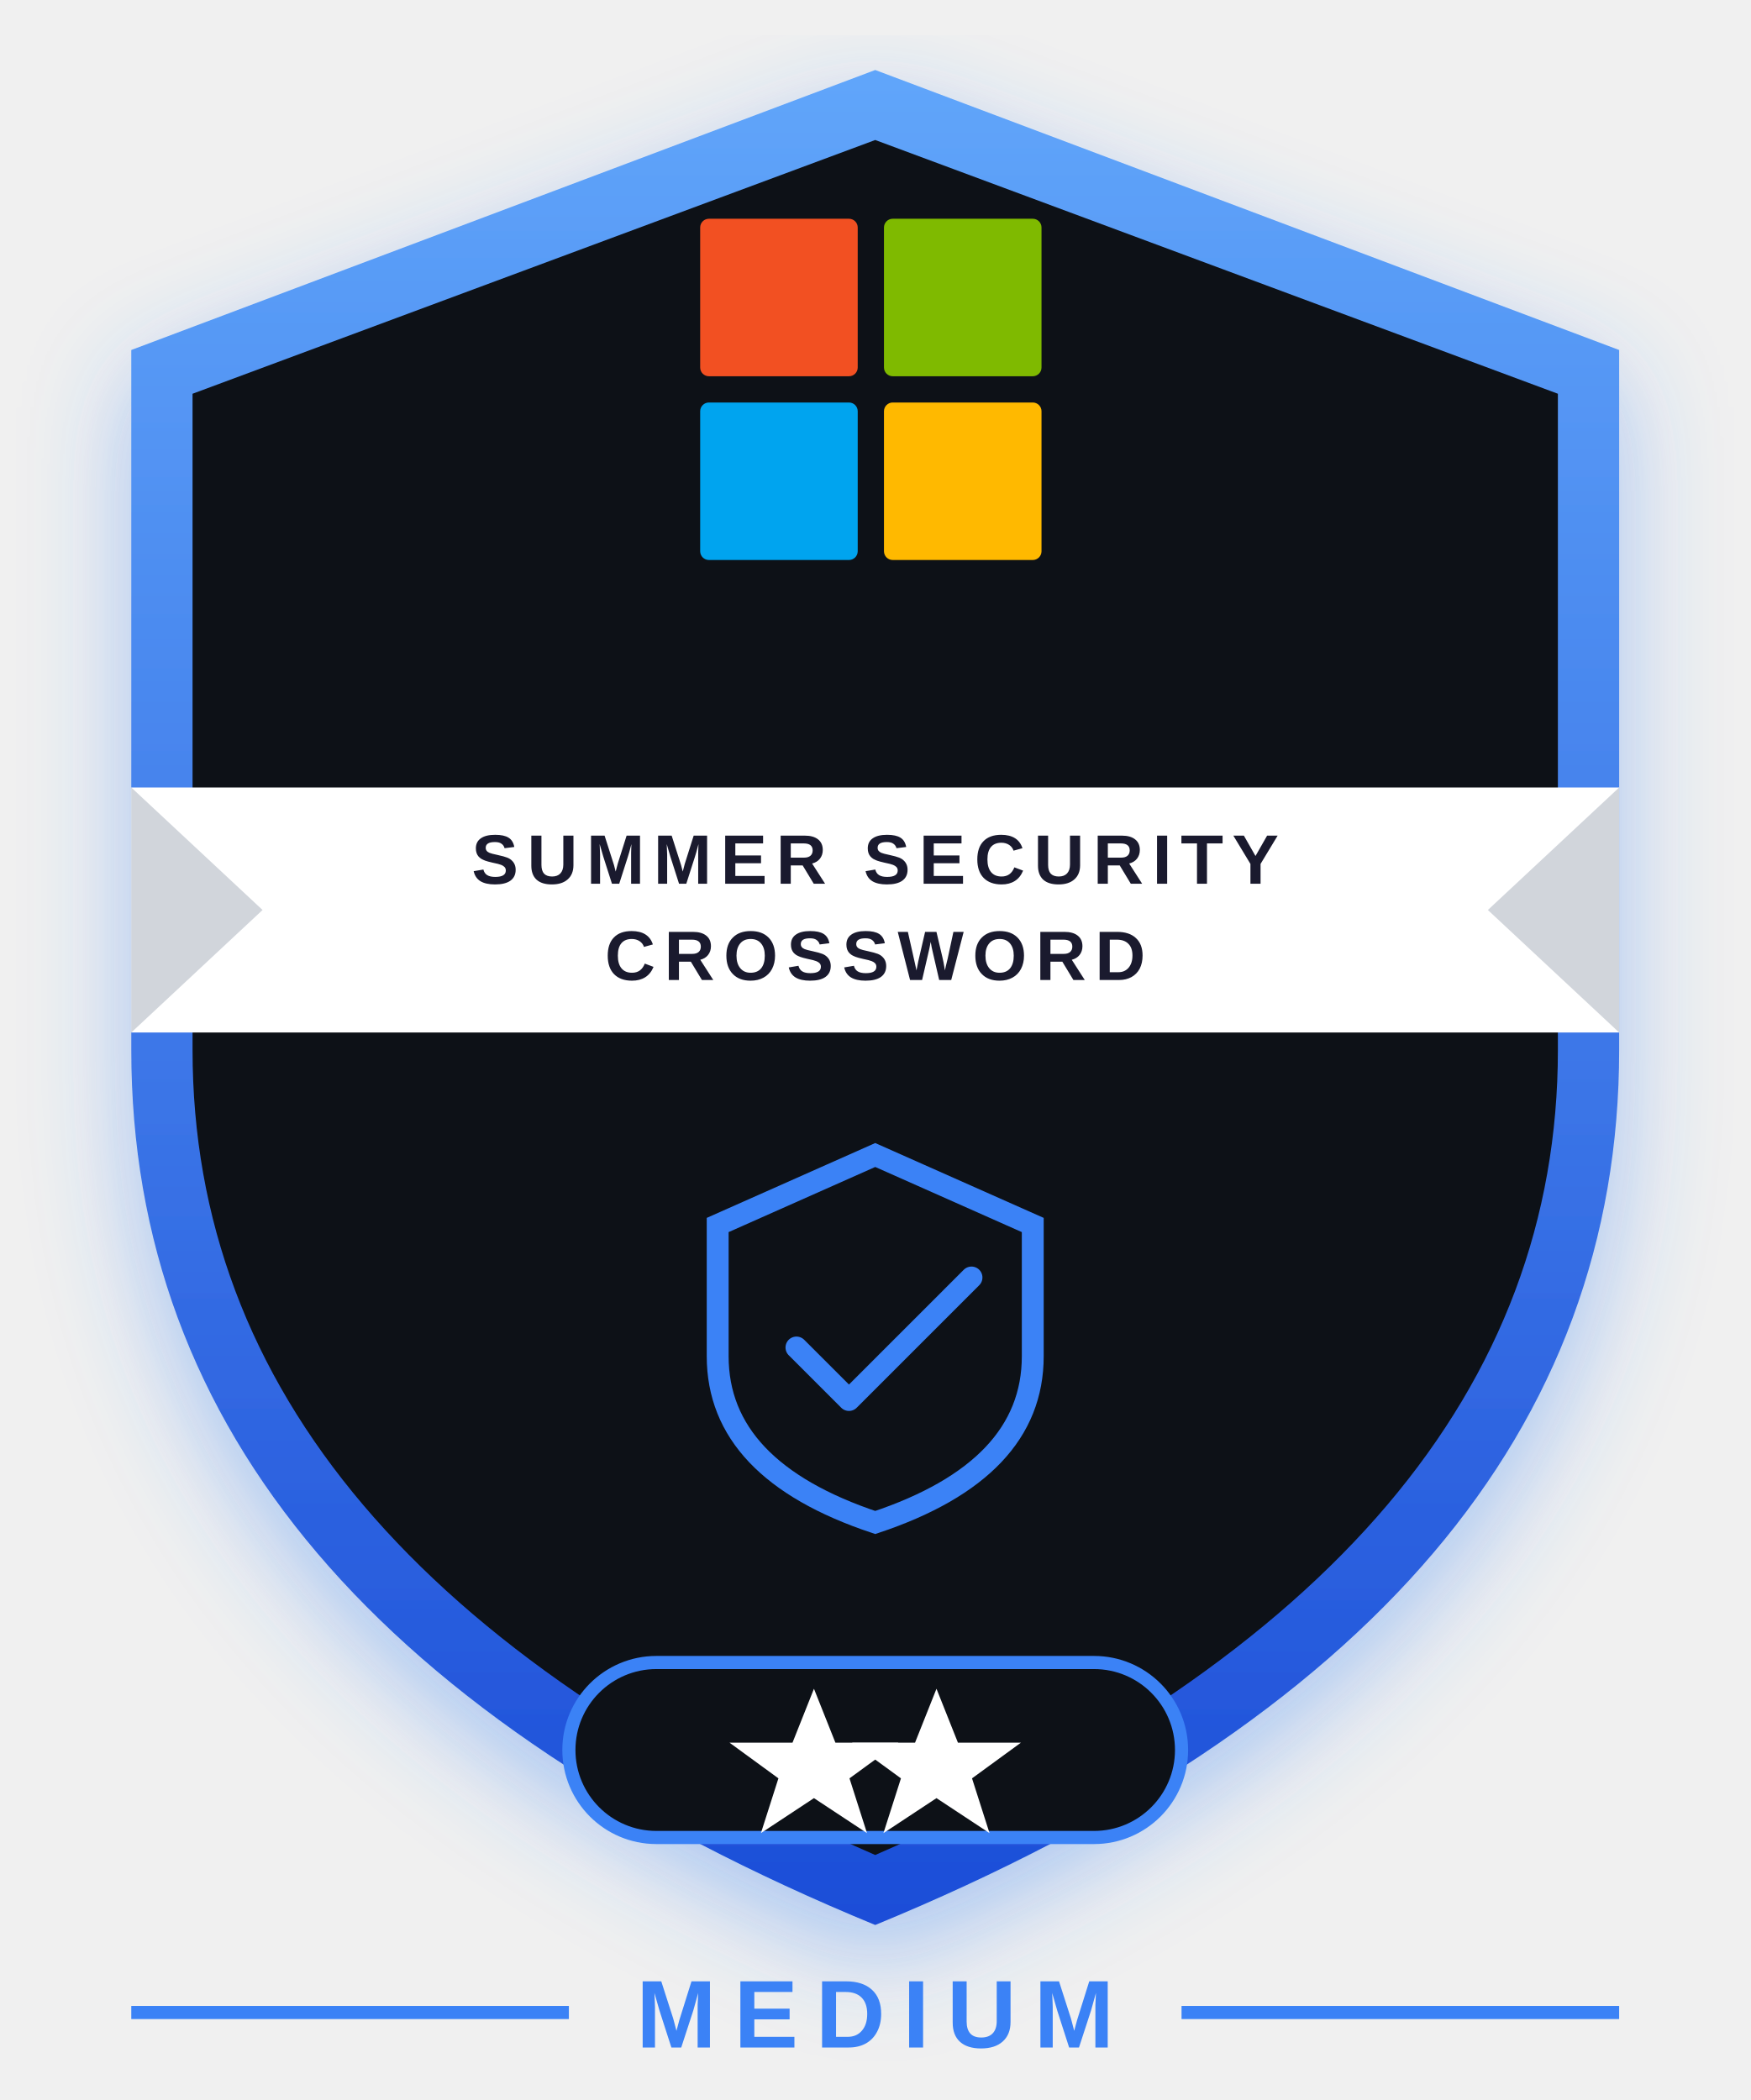
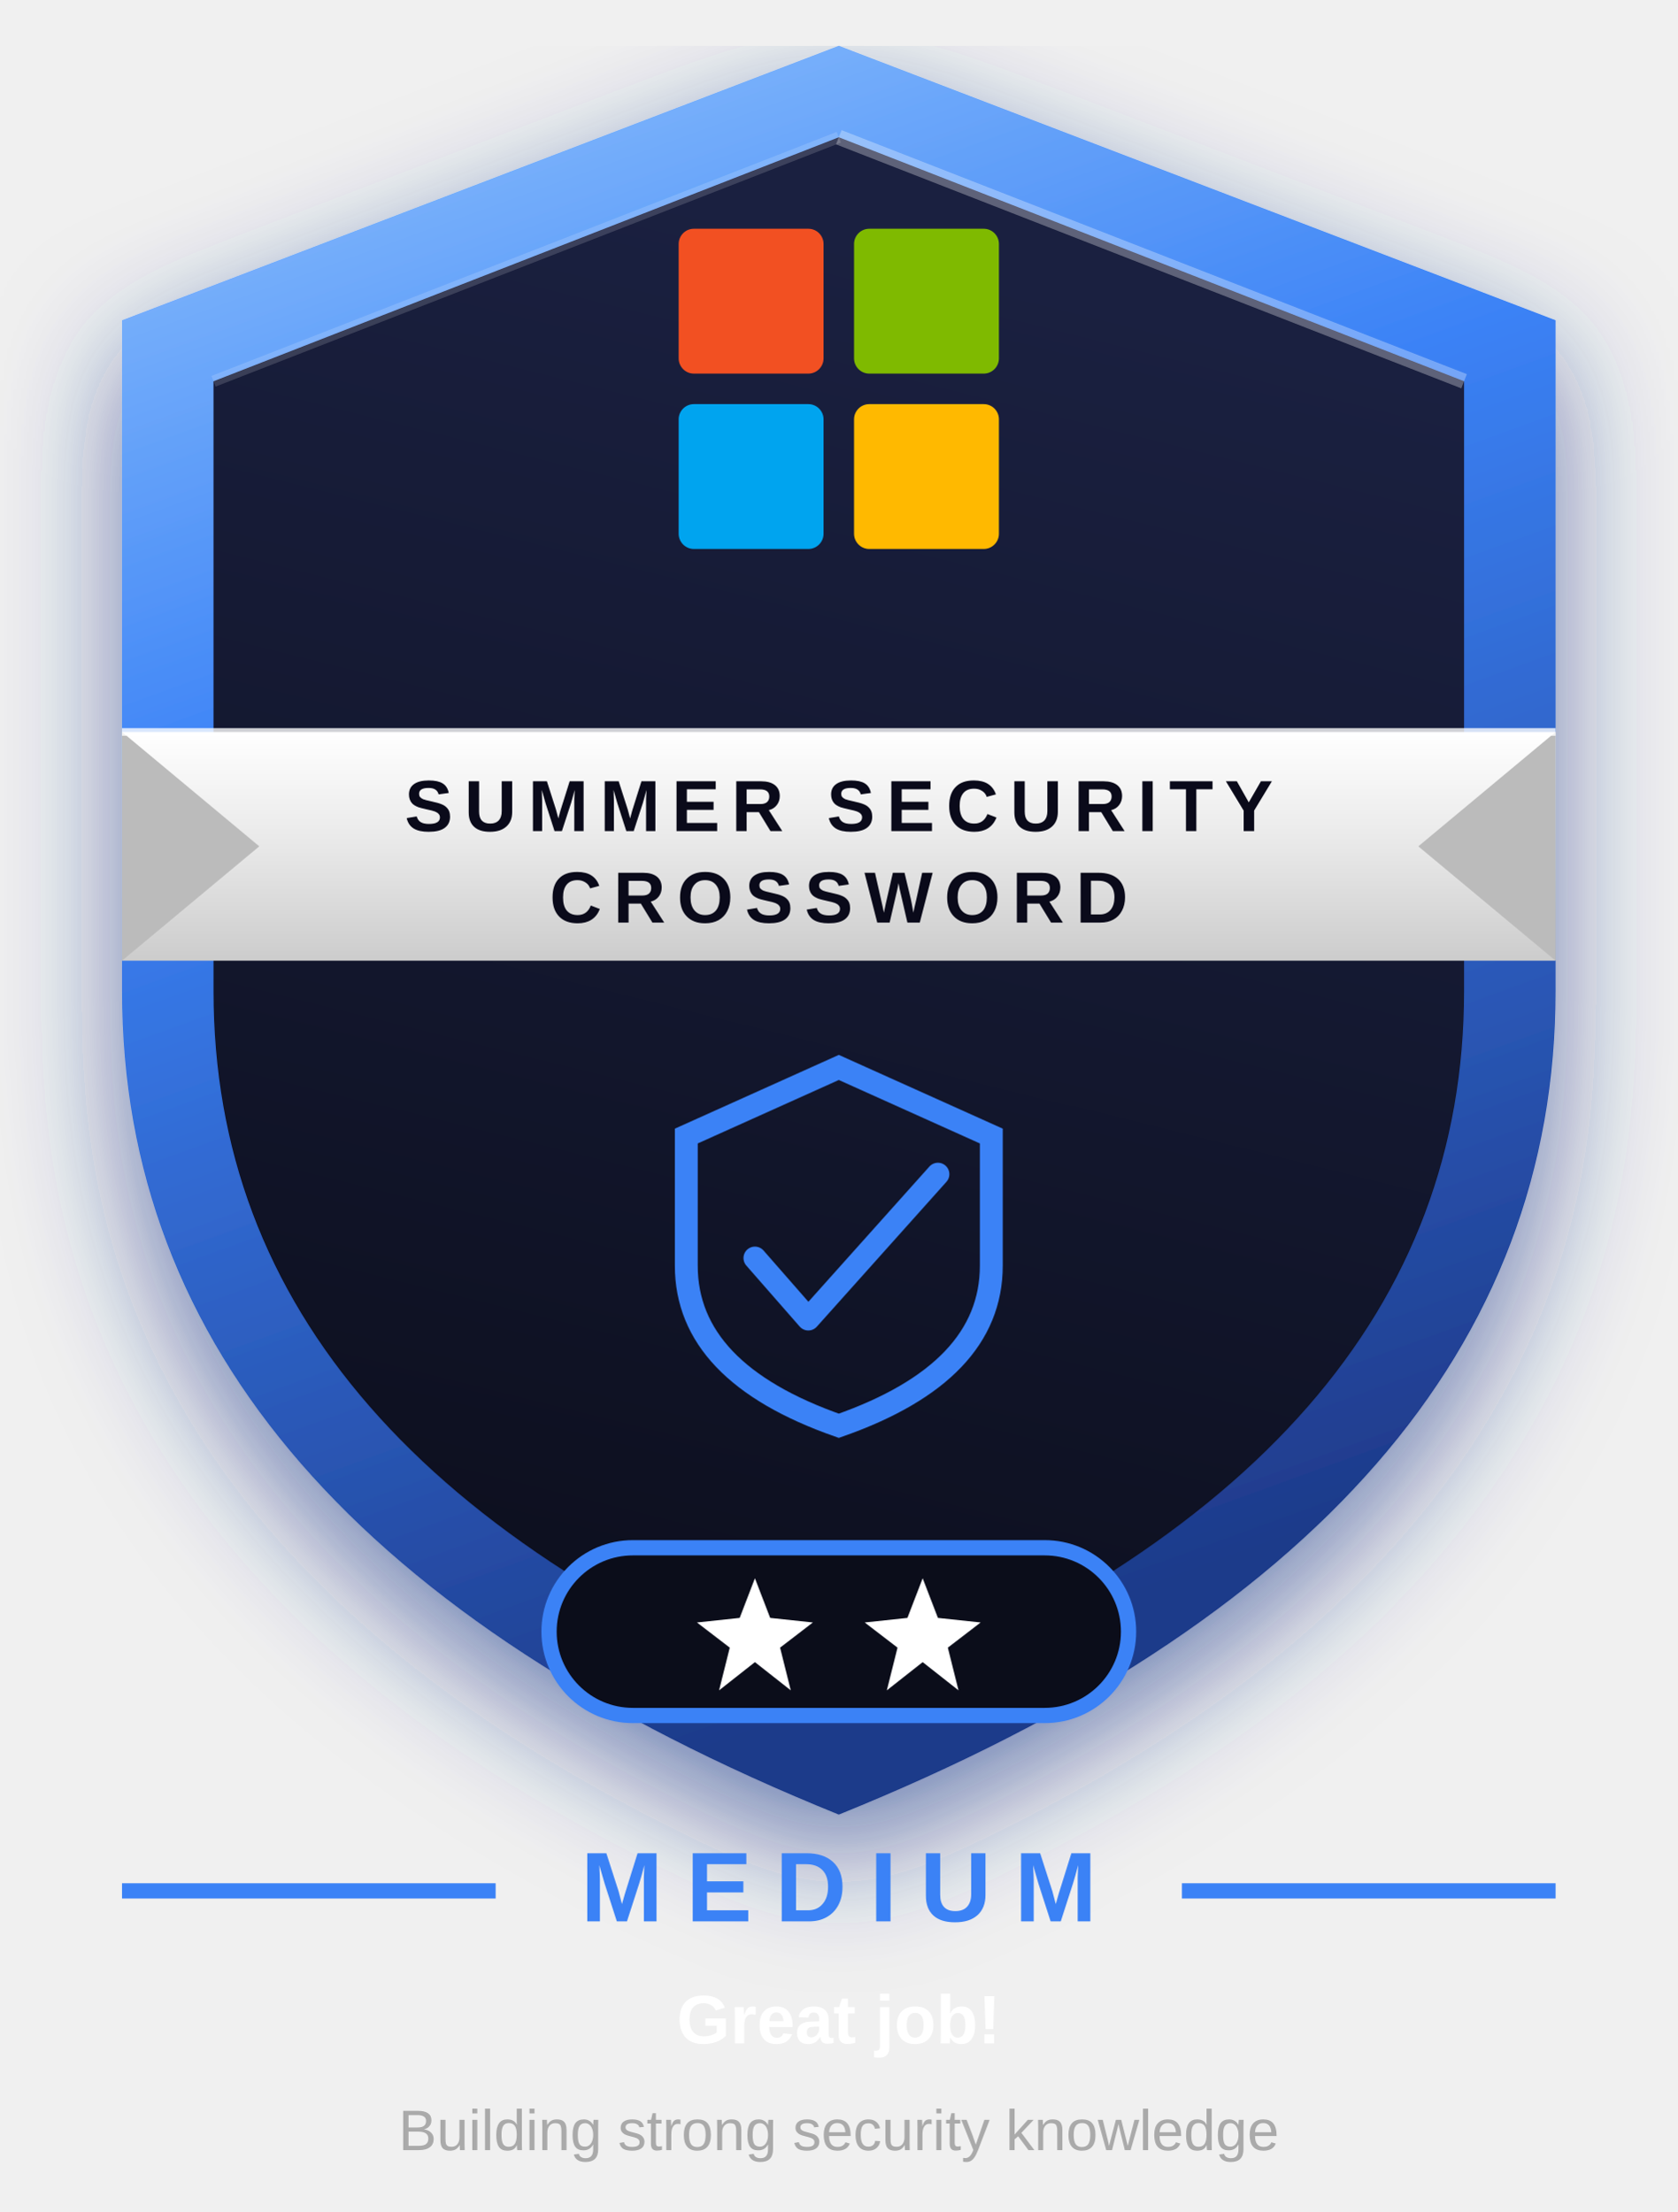
- <svg xmlns="http://www.w3.org/2000/svg" viewBox="0 0 200 240" width="200" height="240" role="img" aria-label="Medium badge">
+ <svg xmlns="http://www.w3.org/2000/svg" viewBox="0 0 220 290" width="220" height="290" role="img" aria-label="Medium badge">
  <defs>
-     <linearGradient id="border-medium" x1="0" y1="0" x2="0" y2="1">
-       <stop offset="0%" stop-color="#60a5fa" />
-       <stop offset="100%" stop-color="#1d4ed8" />
+     <linearGradient id="outer-medium" x1="0" y1="0" x2="0.3" y2="1">
+       <stop offset="0%" stop-color="#93c5fd" />
+       <stop offset="40%" stop-color="#3b82f6" />
+       <stop offset="100%" stop-color="#1e3a8a" />
    </linearGradient>
-     <clipPath id="shield-clip-medium">
-       <path d="M100,8 L185,40 L185,120 Q185,185 100,220 Q15,185 15,120 L15,40 Z" />
-     </clipPath>
-     <filter id="shadow-medium" x="-20%" y="-20%" width="140%" height="140%">
-       <feDropShadow dx="0" dy="4" stdDeviation="6" flood-color="#3b82f6" flood-opacity="0.4" />
+     <linearGradient id="inner-medium" x1="0.2" y1="0" x2="0" y2="1">
+       <stop offset="0%" stop-color="#1a2040" />
+       <stop offset="100%" stop-color="#0b0d1a" />
+     </linearGradient>
+     <linearGradient id="ribbon-medium" x1="0" y1="0" x2="0" y2="1">
+       <stop offset="0%" stop-color="#ffffff" />
+       <stop offset="50%" stop-color="#e8e8e8" />
+       <stop offset="100%" stop-color="#cccccc" />
+     </linearGradient>
+     <filter id="shadow-medium">
+       <feDropShadow dx="0" dy="6" stdDeviation="8" flood-color="#1e3a8a" flood-opacity="0.6" />
    </filter>
  </defs>
-   <path d="M100,8 L185,40 L185,120 Q185,185 100,220 Q15,185 15,120 L15,40 Z" fill="url(#border-medium)" filter="url(#shadow-medium)" />
-   <path d="M100,16 L178,45 L178,120 Q178,178 100,212 Q22,178 22,120 L22,45 Z" fill="#0d1117" />
-   <rect x="80" y="25" width="18" height="18" fill="#f25022" rx="1" />
-   <rect x="101" y="25" width="18" height="18" fill="#7fba00" rx="1" />
-   <rect x="80" y="46" width="18" height="18" fill="#00a4ef" rx="1" />
-   <rect x="101" y="46" width="18" height="18" fill="#ffb900" rx="1" />
-   <polygon points="15,90 185,90 185,118 15,118" fill="#ffffff" />
-   <polygon points="15,90 30,104 15,118" fill="#d1d5db" />
-   <polygon points="185,90 170,104 185,118" fill="#d1d5db" />
-   <text x="100" y="101" font-family="Arial Black, Arial, sans-serif" font-size="8" font-weight="900" fill="#1a1a2e" text-anchor="middle" letter-spacing="1">SUMMER SECURITY</text>
-   <text x="100" y="112" font-family="Arial Black, Arial, sans-serif" font-size="8" font-weight="900" fill="#1a1a2e" text-anchor="middle" letter-spacing="1">CROSSWORD</text>
-   <path d="M100,132 L118,140 L118,155 Q118,168 100,174 Q82,168 82,155 L82,140 Z" fill="none" stroke="#3b82f6" stroke-width="2.5" />
-   <polyline points="91,154 97,160 111,146" fill="none" stroke="#3b82f6" stroke-width="2.5" stroke-linecap="round" stroke-linejoin="round" />
-   <rect x="65" y="190" width="70" height="20" rx="10" fill="#0d1117" stroke="#3b82f6" stroke-width="1.5" />
-   <path d="M93,193 L95.45,199.16 L102.65,199.16 L97.06,203.24 L99.06,209.5 L93,205.5 L86.94,209.5 L88.94,203.24 L83.35,199.16 L90.55,199.16 Z" fill="white" />
-   <path d="M107,193 L109.45,199.16 L116.65,199.16 L111.06,203.24 L113.06,209.5 L107,205.5 L100.94,209.5 L102.94,203.24 L97.35,199.16 L104.55,199.16 Z" fill="white" />
-   <line x1="15" y1="230" x2="65" y2="230" stroke="#3b82f6" stroke-width="1.5" />
-   <text x="100" y="234" font-family="Arial Black, Arial, sans-serif" font-size="11" font-weight="900" fill="#3b82f6" text-anchor="middle" letter-spacing="2">MEDIUM</text>
-   <line x1="135" y1="230" x2="185" y2="230" stroke="#3b82f6" stroke-width="1.5" />
+   <path d="M110,6 L204,42 L204,130 Q204,200 110,238 Q16,200 16,130 L16,42 Z" fill="url(#outer-medium)" filter="url(#shadow-medium)" />
+   <path d="M110,18 L192,50 L192,130 Q192,192 110,224 Q28,192 28,130 L28,50 Z" fill="url(#inner-medium)" />
+   <path d="M110,18 L192,50" stroke="rgba(255,255,255,0.3)" stroke-width="2" fill="none" />
+   <path d="M110,18 L28,50" stroke="rgba(255,255,255,0.15)" stroke-width="1.5" fill="none" />
+   <rect x="89" y="30" width="19" height="19" fill="#f25022" rx="2" />
+   <rect x="112" y="30" width="19" height="19" fill="#7fba00" rx="2" />
+   <rect x="89" y="53" width="19" height="19" fill="#00a4ef" rx="2" />
+   <rect x="112" y="53" width="19" height="19" fill="#ffb900" rx="2" />
+   <polygon points="16,96 204,96 204,126 16,126" fill="url(#ribbon-medium)" />
+   <polygon points="16,96 34,111 16,126" fill="#bbbbbb" />
+   <polygon points="204,96 186,111 204,126" fill="#bbbbbb" />
+   <line x1="16" y1="96" x2="204" y2="96" stroke="rgba(255,255,255,0.8)" stroke-width="1" />
+   <text x="110" y="109" font-family="Arial Black, Arial, sans-serif" font-size="9.5" font-weight="900" fill="#0a0a1a" text-anchor="middle" letter-spacing="1.5">SUMMER SECURITY</text>
+   <text x="110" y="121" font-family="Arial Black, Arial, sans-serif" font-size="9.5" font-weight="900" fill="#0a0a1a" text-anchor="middle" letter-spacing="1.5">CROSSWORD</text>
+   <path d="M110,140 L130,149 L130,166 Q130,180 110,187 Q90,180 90,166 L90,149 Z" fill="none" stroke="#3b82f6" stroke-width="3" />
+   <polyline points="99,165 106,173 123,154" fill="none" stroke="#3b82f6" stroke-width="3" stroke-linecap="round" stroke-linejoin="round" />
+   <rect x="72" y="203" width="76" height="22" rx="11" fill="#0b0d1a" stroke="#3b82f6" stroke-width="2" />
+   <polygon points="99,207 101.0,212.2 106.6,212.8 102.3,216.1 103.7,221.7 99,218.0 94.3,221.7 95.7,216.1 91.4,212.8 97.0,212.2" fill="white" />
+   <polygon points="121,207 123.0,212.2 128.6,212.8 124.3,216.1 125.7,221.7 121,218.0 116.3,221.7 117.7,216.1 113.4,212.8 119.0,212.2" fill="white" />
+   <line x1="16" y1="248" x2="65" y2="248" stroke="#3b82f6" stroke-width="2" />
+   <text x="110" y="252" font-family="Arial Black, Arial, sans-serif" font-size="13" font-weight="900" fill="#3b82f6" text-anchor="middle" letter-spacing="3">MEDIUM</text>
+   <line x1="155" y1="248" x2="204" y2="248" stroke="#3b82f6" stroke-width="2" />
+   <text x="110" y="268" font-family="Arial, sans-serif" font-size="9" font-weight="700" fill="#ffffff" text-anchor="middle">Great job!</text>
+   <text x="110" y="282" font-family="Arial, sans-serif" font-size="7.5" fill="#aaaaaa" text-anchor="middle">Building strong security knowledge</text>
</svg>
